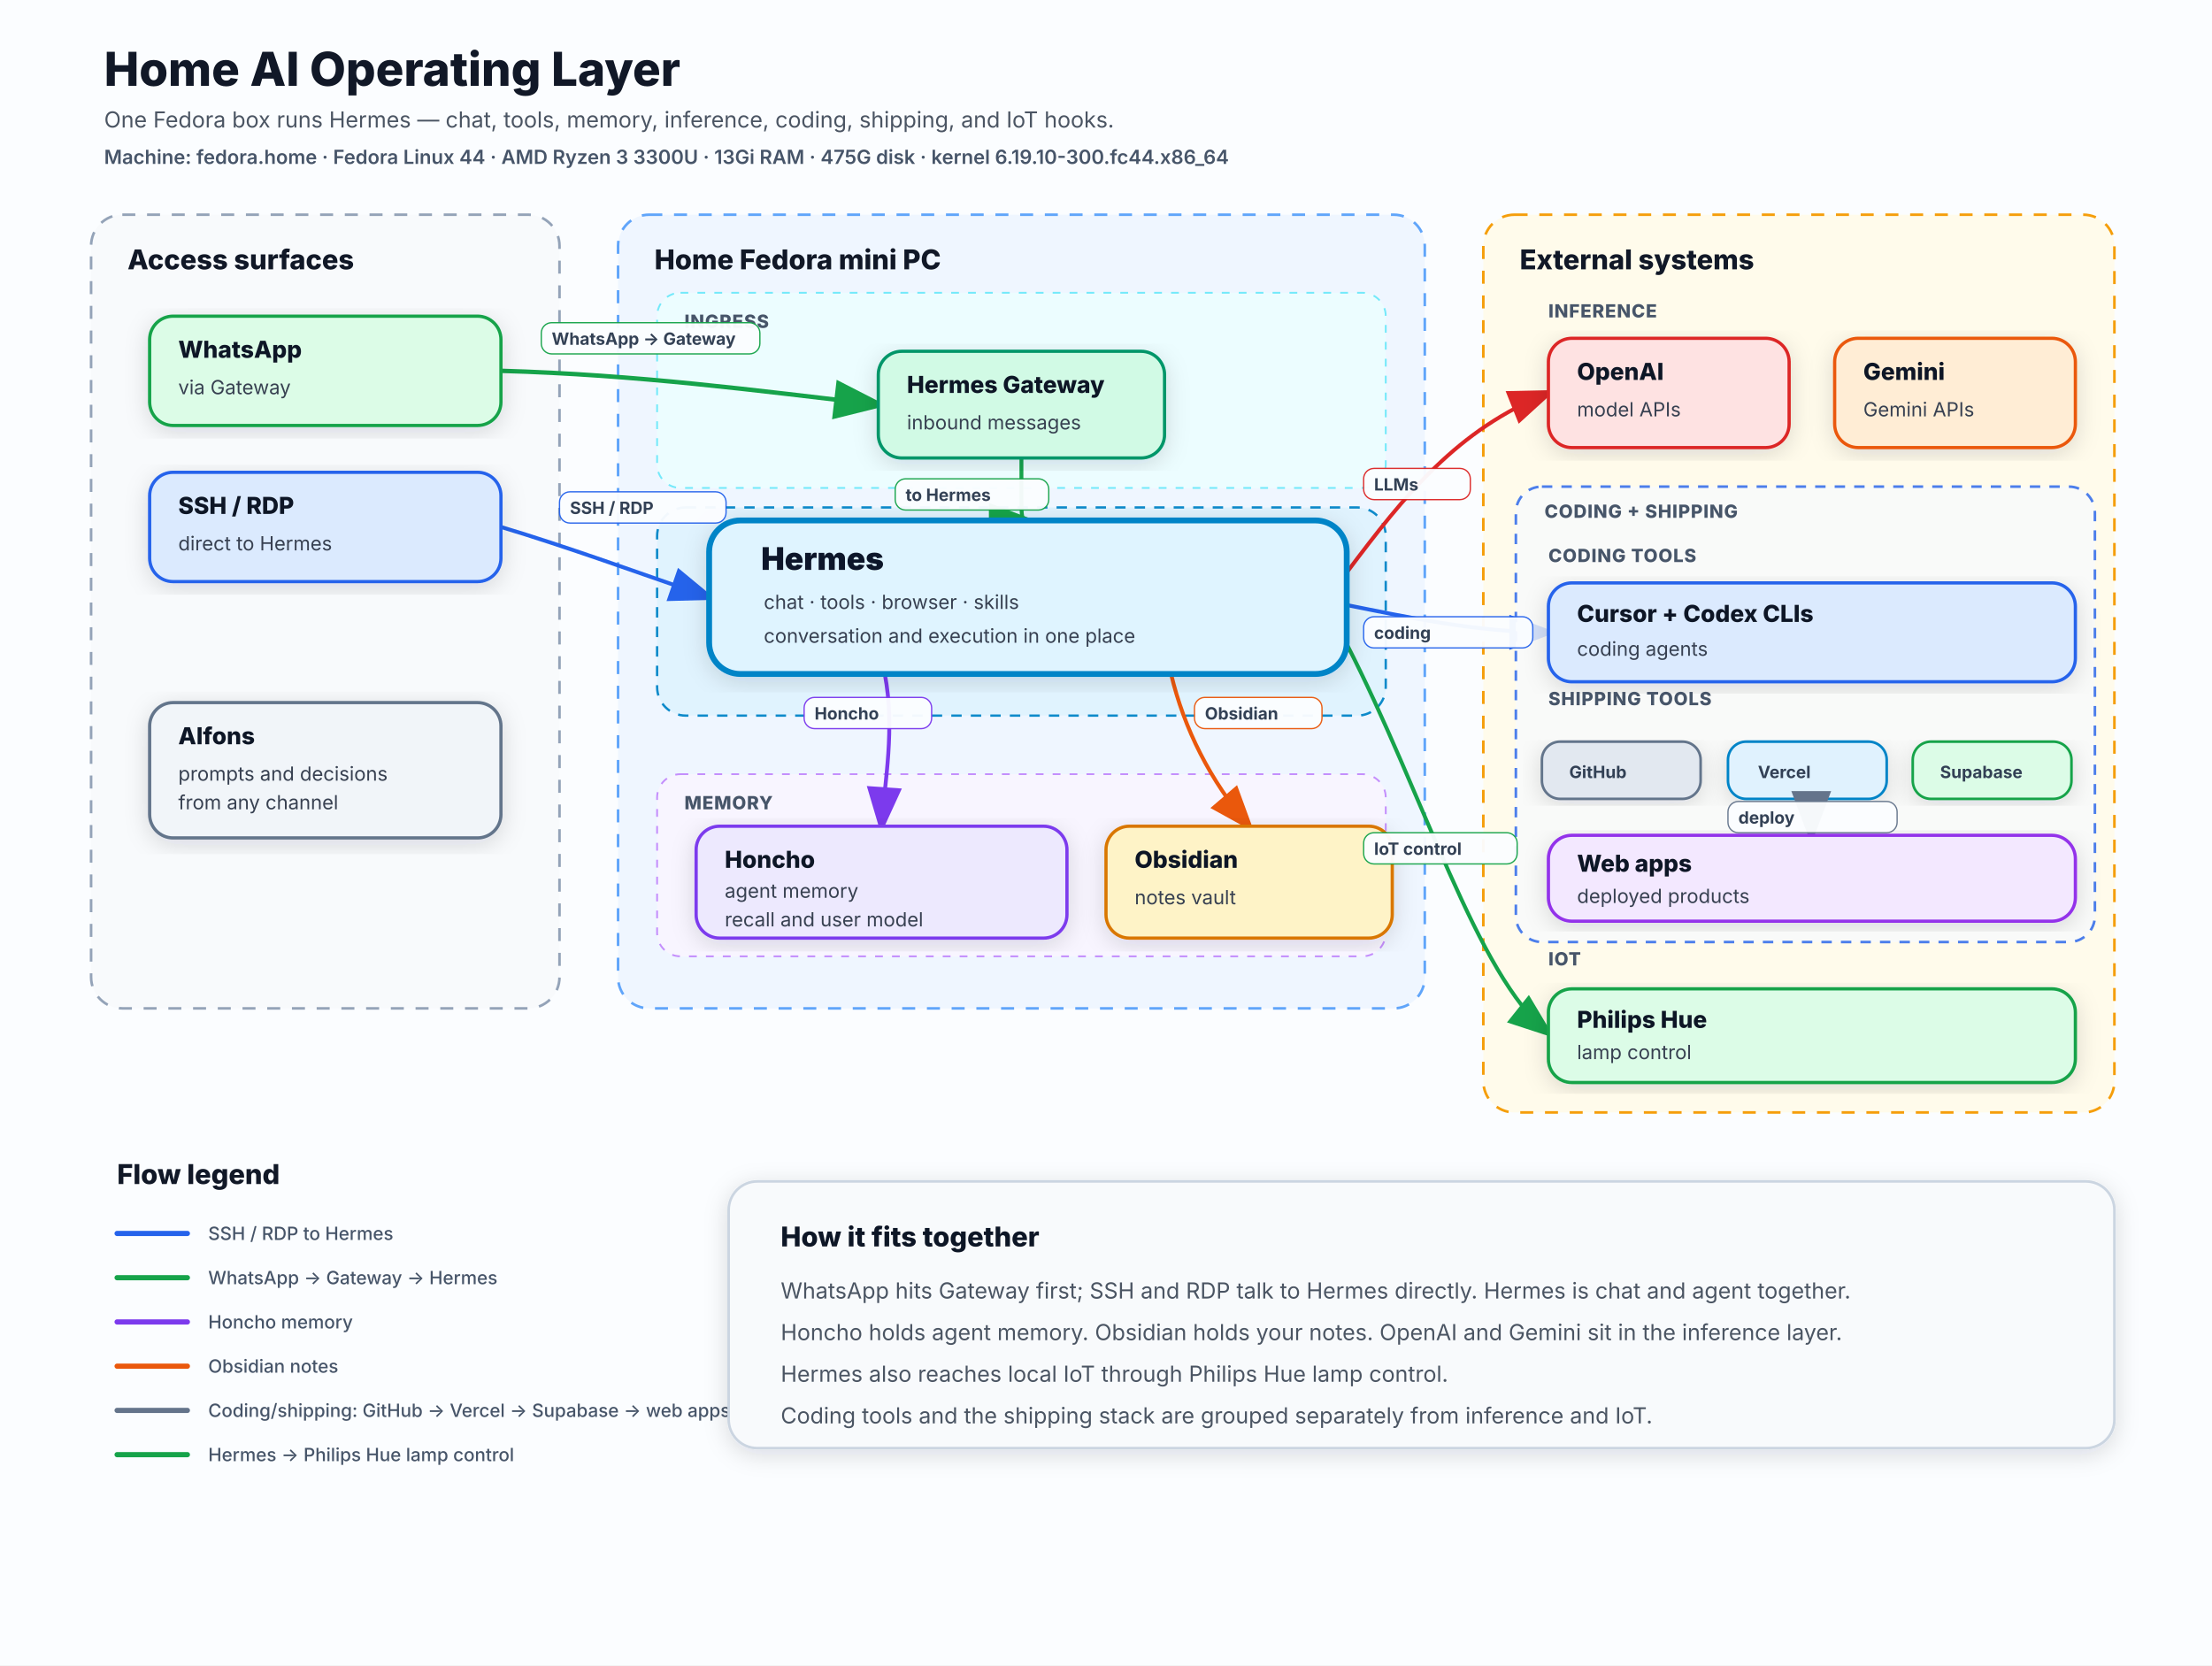
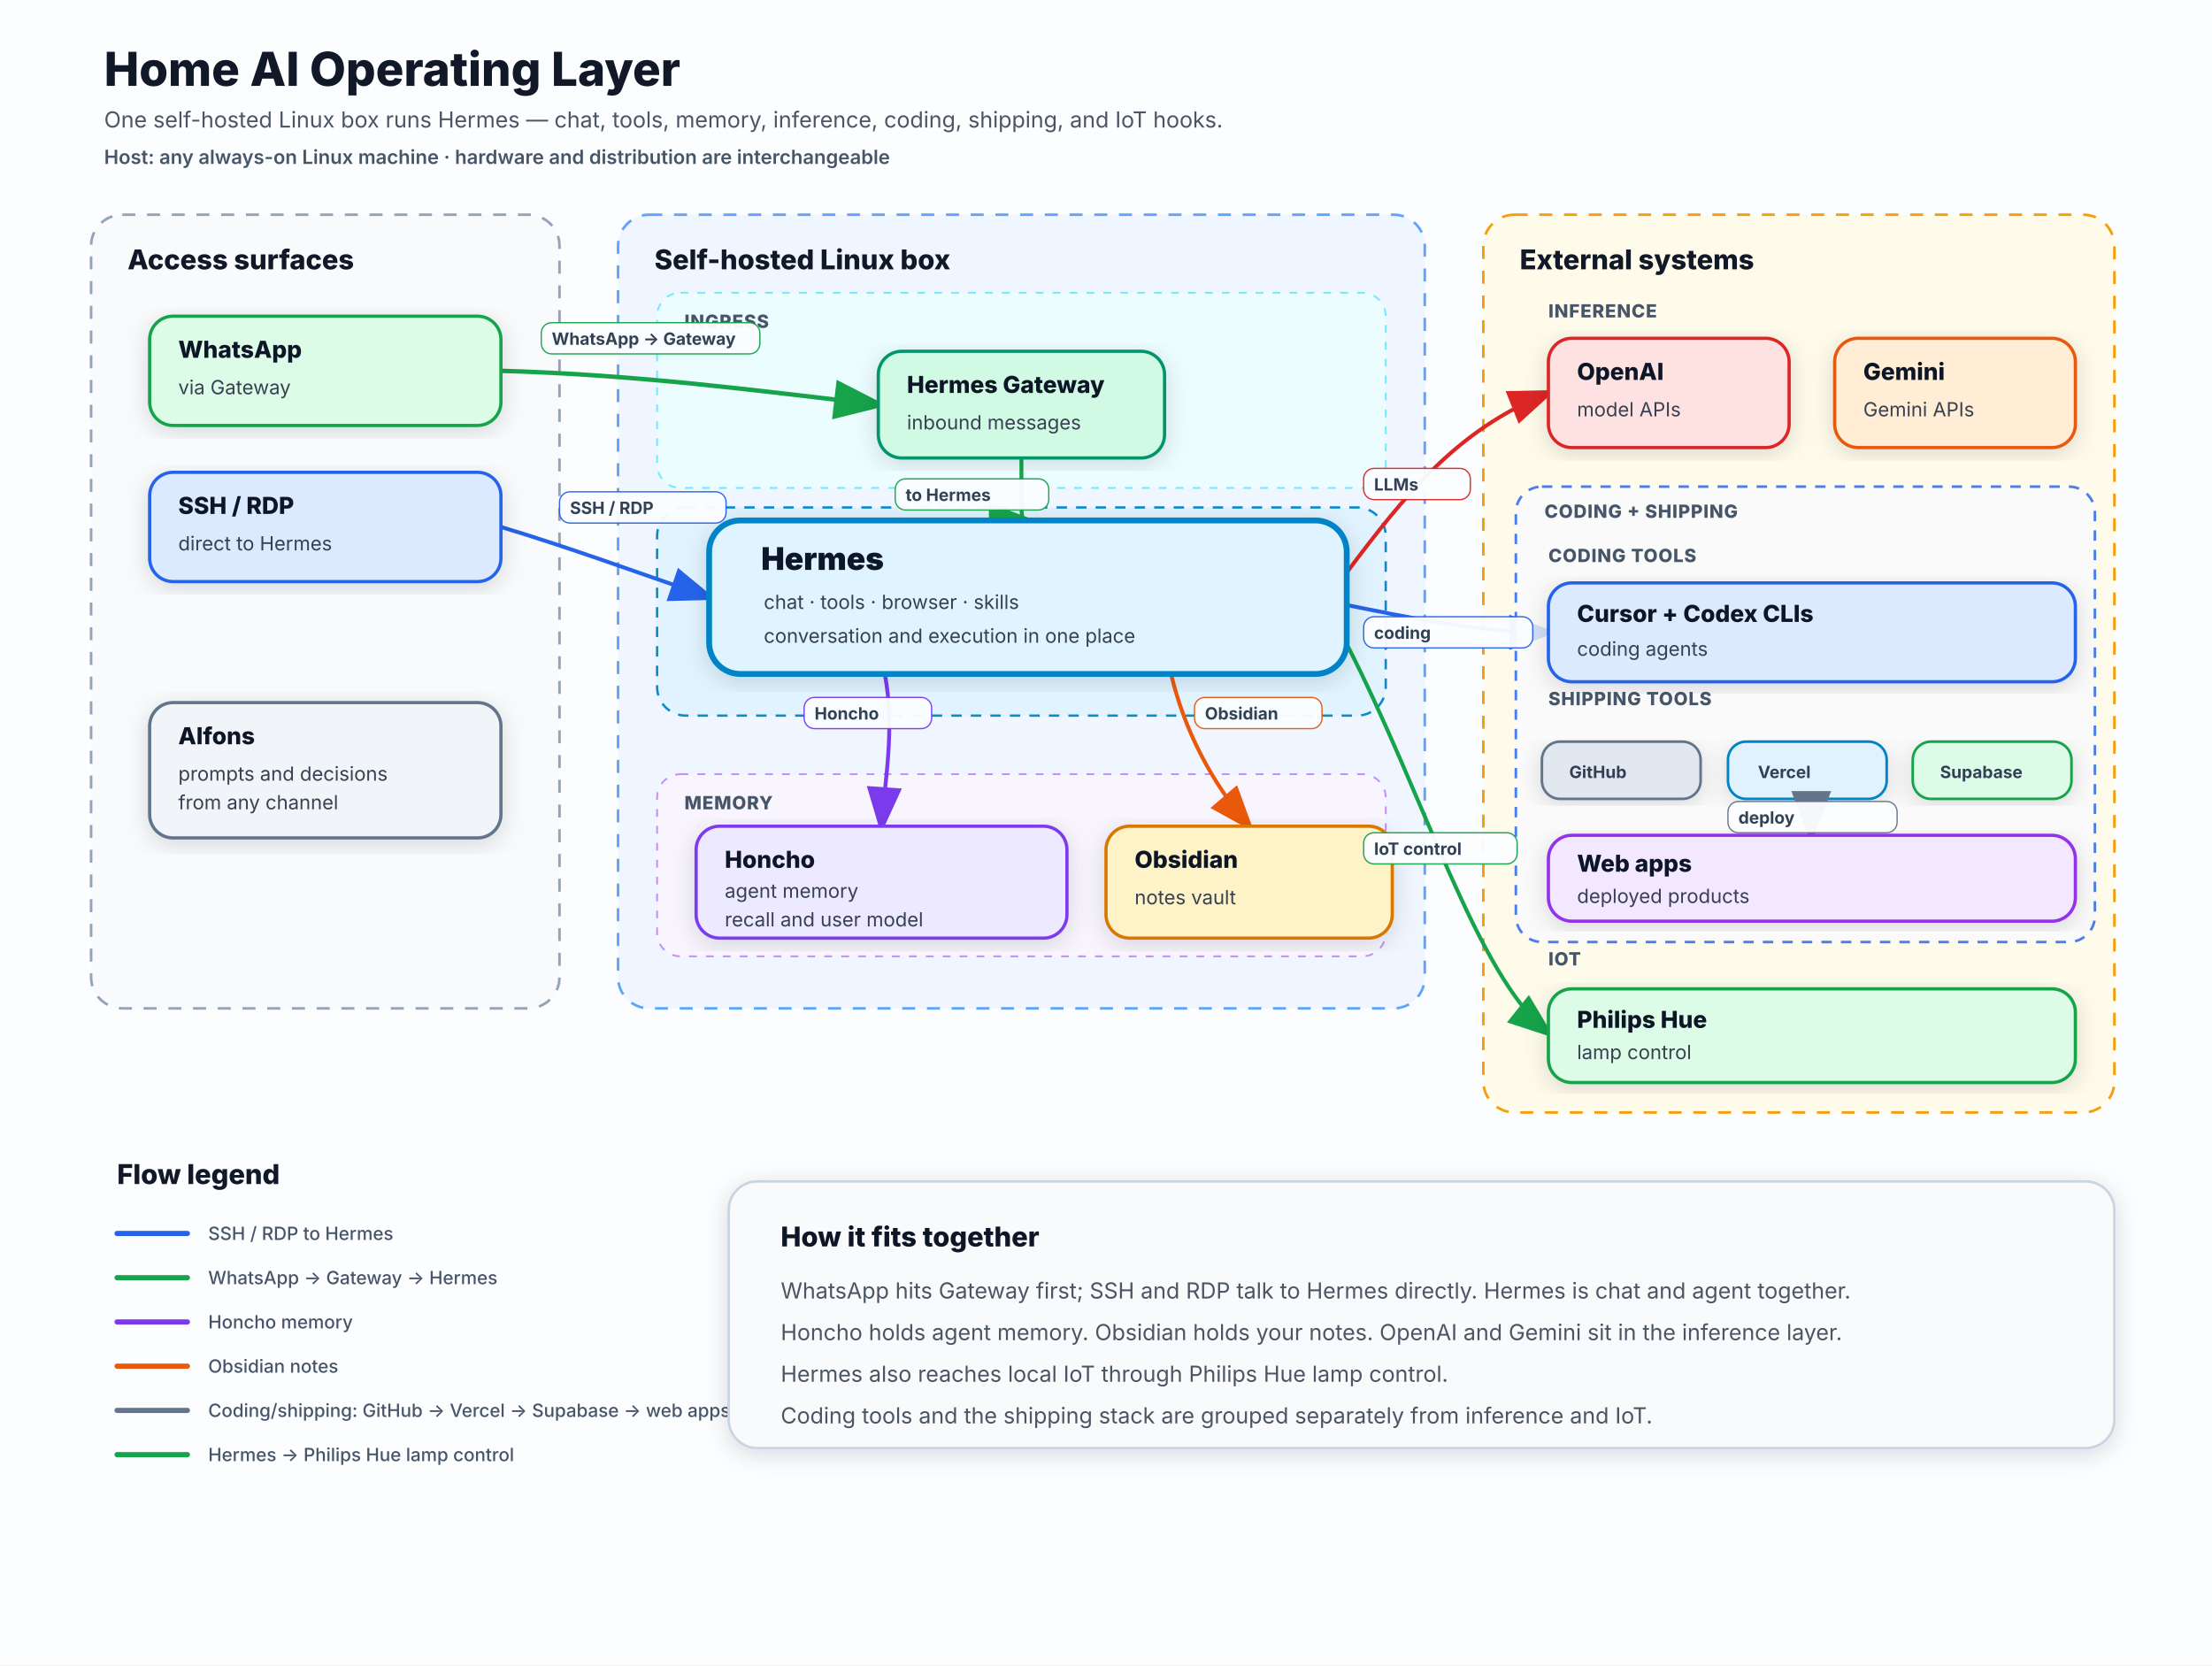
<svg xmlns="http://www.w3.org/2000/svg" width="1700" height="1280" viewBox="0 0 1700 1280" role="img" aria-labelledby="title desc">
  <defs>
    <marker id="arrow-blue" markerWidth="12" markerHeight="9" refX="10" refY="4.5" orient="auto">
      <path d="M0,0 L12,4.5 L0,9 Z" fill="#2563eb" />
    </marker>
    <marker id="arrow-green" markerWidth="12" markerHeight="9" refX="10" refY="4.5" orient="auto">
      <path d="M0,0 L12,4.5 L0,9 Z" fill="#16a34a" />
    </marker>
    <marker id="arrow-purple" markerWidth="12" markerHeight="9" refX="10" refY="4.5" orient="auto">
      <path d="M0,0 L12,4.5 L0,9 Z" fill="#7c3aed" />
    </marker>
    <marker id="arrow-orange" markerWidth="12" markerHeight="9" refX="10" refY="4.5" orient="auto">
      <path d="M0,0 L12,4.5 L0,9 Z" fill="#ea580c" />
    </marker>
    <marker id="arrow-gray" markerWidth="12" markerHeight="9" refX="10" refY="4.5" orient="auto">
      <path d="M0,0 L12,4.5 L0,9 Z" fill="#64748b" />
    </marker>
    <marker id="arrow-red" markerWidth="12" markerHeight="9" refX="10" refY="4.5" orient="auto">
      <path d="M0,0 L12,4.5 L0,9 Z" fill="#dc2626" />
    </marker>
    <filter id="shadow" x="-12%" y="-12%" width="124%" height="124%">
      <feDropShadow dx="0" dy="4" stdDeviation="9" flood-color="#0f172a" flood-opacity="0.14" />
    </filter>
    <style>
    .title { font: 800 36px Inter, system-ui, -apple-system, BlinkMacSystemFont, 'Segoe UI', sans-serif; fill: #111827; }
    .subtitle { font: 400 17px Inter, system-ui, -apple-system, BlinkMacSystemFont, 'Segoe UI', sans-serif; fill: #4b5563; }
    .machine { font: 600 15px Inter, system-ui, -apple-system, BlinkMacSystemFont, 'Segoe UI', sans-serif; fill: #475569; }
    .section { font: 800 21px Inter, system-ui, -apple-system, BlinkMacSystemFont, 'Segoe UI', sans-serif; fill: #111827; }
    .category { font: 800 14px Inter, system-ui, -apple-system, BlinkMacSystemFont, 'Segoe UI', sans-serif; fill: #475569; letter-spacing: .04em; }
    .card-title { font: 800 18px Inter, system-ui, -apple-system, BlinkMacSystemFont, 'Segoe UI', sans-serif; fill: #111827; }
    .center-title { font: 900 24px Inter, system-ui, -apple-system, BlinkMacSystemFont, 'Segoe UI', sans-serif; fill: #0f172a; }
    .card-body { font: 400 15px Inter, system-ui, -apple-system, BlinkMacSystemFont, 'Segoe UI', sans-serif; fill: #374151; }
    .card-body-strong { font: 800 15px Inter, system-ui, -apple-system, BlinkMacSystemFont, 'Segoe UI', sans-serif; fill: #1f2937; }
    .small { font: 700 13px Inter, system-ui, -apple-system, BlinkMacSystemFont, 'Segoe UI', sans-serif; fill: #334155; }
    .caption { font: 500 14px Inter, system-ui, -apple-system, BlinkMacSystemFont, 'Segoe UI', sans-serif; fill: #475569; }
    .tiny { font: 600 12px Inter, system-ui, -apple-system, BlinkMacSystemFont, 'Segoe UI', sans-serif; fill: #64748b; }
  </style>
  </defs>
  <rect width="1700" height="1280" fill="#fbfdff" />
  <text x="80" y="66" class="title">Home AI Operating Layer</text>
-   <text x="80" y="98" class="subtitle">One Fedora box runs Hermes — chat, tools, memory, inference, coding, shipping, and IoT hooks.</text>
-   <text x="80" y="126" class="machine">Machine: fedora.home · Fedora Linux 44 · AMD Ryzen 3 3300U · 13Gi RAM · 475G disk · kernel 6.19.10-300.fc44.x86_64</text>
+   <text x="80" y="98" class="subtitle">One self-hosted Linux box runs Hermes — chat, tools, memory, inference, coding, shipping, and IoT hooks.</text>
+   <text x="80" y="126" class="machine">Host: any always-on Linux machine · hardware and distribution are interchangeable</text>
  <rect x="70" y="165" width="360" height="610" rx="24" fill="#f8fafc" stroke="#94a3b8" stroke-width="2" stroke-dasharray="10 9" />
  <text x="98" y="207" class="section">Access surfaces</text>
  <rect x="475" y="165" width="620" height="610" rx="24" fill="#eff6ff" stroke="#60a5fa" stroke-width="2" stroke-dasharray="10 9" />
-   <text x="503" y="207" class="section">Home Fedora mini PC</text>
+   <text x="503" y="207" class="section">Self-hosted Linux box</text>
  <rect x="1140" y="165" width="485" height="690" rx="24" fill="#fffbeb" stroke="#f59e0b" stroke-width="2" stroke-dasharray="10 9" />
  <text x="1168" y="207" class="section">External systems</text>
  <rect x="505" y="225" width="560" height="150" rx="18" fill="#ecfeff" stroke="#67e8f9" stroke-width="1.4" stroke-dasharray="6 7" opacity="0.9" />
  <text x="526" y="252" class="category">INGRESS</text>
  <rect x="505" y="390" width="560" height="160" rx="22" fill="#e0f2fe" stroke="#0284c7" stroke-width="1.8" stroke-dasharray="8 7" opacity="0.95" />
  <rect x="505" y="595" width="560" height="140" rx="18" fill="#faf5ff" stroke="#c084fc" stroke-width="1.4" stroke-dasharray="6 7" opacity="0.9" />
  <text x="526" y="622" class="category">MEMORY</text>
  <path d="M385,405 C435,420 490,440 545,459" fill="none" stroke="#2563eb" stroke-width="3" stroke-linecap="round" marker-end="url(#arrow-blue)" />
  <path d="M385,285 C490,288 580,300 675,311" fill="none" stroke="#16a34a" stroke-width="3.4" stroke-linecap="round" marker-end="url(#arrow-green)" />
  <path d="M785,352 L785,381 C785,398 785,400 790,400" fill="none" stroke="#16a34a" stroke-width="3" stroke-linecap="round" marker-end="url(#arrow-green)" />
  <path d="M680,518 C688,560 680,600 677.5,635" fill="none" stroke="#7c3aed" stroke-width="3" stroke-linecap="round" marker-end="url(#arrow-purple)" />
  <path d="M900,518 C910,560 930,600 960,635" fill="none" stroke="#ea580c" stroke-width="3" stroke-linecap="round" marker-end="url(#arrow-orange)" />
  <path d="M1035,440 C1080,380 1120,330 1190,302" fill="none" stroke="#dc2626" stroke-width="3" stroke-linecap="round" marker-end="url(#arrow-red)" />
  <path d="M1035,465 C1080,474 1135,486 1190,486" fill="none" stroke="#2563eb" stroke-width="3" stroke-linecap="round" marker-end="url(#arrow-blue)" />
  <path d="M1035,495 C1094,610 1135,750 1190,794" fill="none" stroke="#16a34a" stroke-width="3" stroke-linecap="round" marker-end="url(#arrow-green)" />
  <g id="whatsapp" filter="url(#shadow)">
    <rect x="115" y="243" width="270" height="84" rx="18" fill="#ffffff" />
    <rect x="115" y="243" width="270" height="84" rx="18" fill="#dcfce7" stroke="#16a34a" stroke-width="2.5" />
    <text x="137" y="275" class="card-title">WhatsApp</text>
    <text x="137" y="303" class="card-body">via Gateway</text>
  </g>
  <g id="ssh-rdp" filter="url(#shadow)">
    <rect x="115" y="363" width="270" height="84" rx="18" fill="#ffffff" />
    <rect x="115" y="363" width="270" height="84" rx="18" fill="#dbeafe" stroke="#2563eb" stroke-width="2.5" />
    <text x="137" y="395" class="card-title">SSH / RDP</text>
    <text x="137" y="423" class="card-body">direct to Hermes</text>
  </g>
  <g id="operator" filter="url(#shadow)">
    <rect x="115" y="540" width="270" height="104" rx="18" fill="#ffffff" />
    <rect x="115" y="540" width="270" height="104" rx="18" fill="#f1f5f9" stroke="#64748b" stroke-width="2.5" />
    <text x="137" y="572" class="card-title">Alfons</text>
    <text x="137" y="600" class="card-body">prompts and decisions</text>
    <text x="137" y="622" class="card-body">from any channel</text>
  </g>
  <g id="gateway" filter="url(#shadow)">
    <rect x="675" y="270" width="220" height="82" rx="18" fill="#ffffff" />
    <rect x="675" y="270" width="220" height="82" rx="18" fill="#d1fae5" stroke="#059669" stroke-width="2.5" />
    <text x="697" y="302" class="card-title">Hermes Gateway</text>
    <text x="697" y="330" class="card-body">inbound messages</text>
  </g>
  <g id="hermes" filter="url(#shadow)">
    <rect x="545" y="400" width="490" height="118" rx="24" fill="#ffffff" />
    <rect x="545" y="400" width="490" height="118" rx="24" fill="#dff4ff" stroke="#0284c7" stroke-width="4.5" />
    <text x="585" y="438" class="center-title">Hermes</text>
    <text x="587" y="468" class="card-body">chat · tools · browser · skills</text>
    <text x="587" y="494" class="card-body">conversation and execution in one place</text>
  </g>
  <g id="honcho" filter="url(#shadow)">
    <rect x="535" y="635" width="285" height="86" rx="18" fill="#ffffff" />
    <rect x="535" y="635" width="285" height="86" rx="18" fill="#ede9fe" stroke="#7c3aed" stroke-width="2.5" />
    <text x="557" y="667" class="card-title">Honcho</text>
    <text x="557" y="690" class="card-body">agent memory</text>
    <text x="557" y="712" class="card-body">recall and user model</text>
  </g>
  <g id="obsidian" filter="url(#shadow)">
    <rect x="850" y="635" width="220" height="86" rx="18" fill="#ffffff" />
    <rect x="850" y="635" width="220" height="86" rx="18" fill="#fef3c7" stroke="#d97706" stroke-width="2.5" />
    <text x="872" y="667" class="card-title">Obsidian</text>
    <text x="872" y="695" class="card-body">notes vault</text>
  </g>
  <text x="1190" y="244" class="category">INFERENCE</text>
  <g id="openai" filter="url(#shadow)">
    <rect x="1190" y="260" width="185" height="84" rx="18" fill="#ffffff" />
    <rect x="1190" y="260" width="185" height="84" rx="18" fill="#fee2e2" stroke="#dc2626" stroke-width="2.5" />
    <text x="1212" y="292" class="card-title">OpenAI</text>
    <text x="1212" y="320" class="card-body">model APIs</text>
  </g>
  <g id="gemini" filter="url(#shadow)">
    <rect x="1410" y="260" width="185" height="84" rx="18" fill="#ffffff" />
    <rect x="1410" y="260" width="185" height="84" rx="18" fill="#ffedd5" stroke="#ea580c" stroke-width="2.5" />
    <text x="1432" y="292" class="card-title">Gemini</text>
    <text x="1432" y="320" class="card-body">Gemini APIs</text>
  </g>
  <g id="coding-shipping-layer">
    <rect x="1165" y="374" width="445" height="350" rx="20" fill="#f8fafc" stroke="#2563eb" stroke-width="2" stroke-dasharray="8 7" opacity="0.82" />
    <text x="1187" y="398" class="category">CODING + SHIPPING</text>
  </g>
  <text x="1190" y="432" class="category">CODING TOOLS</text>
  <g id="coding" filter="url(#shadow)">
    <rect x="1190" y="448" width="405" height="76" rx="18" fill="#ffffff" />
    <rect x="1190" y="448" width="405" height="76" rx="18" fill="#dbeafe" stroke="#2563eb" stroke-width="2.5" />
    <text x="1212" y="478" class="card-title">Cursor + Codex CLIs</text>
    <text x="1212" y="504" class="card-body">coding agents</text>
  </g>
  <text x="1190" y="742" class="category">IOT</text>
  <g id="iot-box" filter="url(#shadow)">
    <rect x="1190" y="760" width="405" height="72" rx="18" fill="#ffffff" />
    <rect x="1190" y="760" width="405" height="72" rx="18" fill="#dcfce7" stroke="#16a34a" stroke-width="2.5" />
    <text x="1212" y="790" class="card-title">Philips Hue</text>
    <text x="1212" y="814" class="card-body">lamp control</text>
  </g>
  <g id="shipping-stack-box">
    <text x="1190" y="542" class="category">SHIPPING TOOLS</text>
  </g>
  <g id="github" filter="url(#shadow)">
    <rect x="1185" y="570" width="122" height="44" rx="14" fill="#ffffff" />
    <rect x="1185" y="570" width="122" height="44" rx="14" fill="#e2e8f0" stroke="#64748b" stroke-width="2" />
    <text x="1206" y="598" class="small">GitHub</text>
  </g>
  <g id="vercel" filter="url(#shadow)">
    <rect x="1328" y="570" width="122" height="44" rx="14" fill="#ffffff" />
    <rect x="1328" y="570" width="122" height="44" rx="14" fill="#e0f2fe" stroke="#0284c7" stroke-width="2" />
    <text x="1351" y="598" class="small">Vercel</text>
  </g>
  <g id="supabase" filter="url(#shadow)">
    <rect x="1470" y="570" width="122" height="44" rx="14" fill="#ffffff" />
    <rect x="1470" y="570" width="122" height="44" rx="14" fill="#dcfce7" stroke="#16a34a" stroke-width="2" />
    <text x="1491" y="598" class="small">Supabase</text>
  </g>
  <path d="M1392,616 L1392,642" fill="none" stroke="#64748b" stroke-width="3.4" stroke-linecap="round" marker-end="url(#arrow-gray)" />
  <g id="webapps" filter="url(#shadow)">
    <rect x="1190" y="642" width="405" height="66" rx="18" fill="#ffffff" />
    <rect x="1190" y="642" width="405" height="66" rx="18" fill="#f3e8ff" stroke="#9333ea" stroke-width="2.5" />
    <text x="1212" y="670" class="card-title">Web apps</text>
    <text x="1212" y="694" class="card-body">deployed products</text>
  </g>
  <rect x="430" y="378" width="128" height="24" rx="8" fill="#fbfdff" stroke="#2563eb" stroke-width="1" opacity="0.96" />
  <text x="438" y="395" class="small" fill="#2563eb">SSH / RDP</text>
  <rect x="416" y="248" width="168" height="24" rx="8" fill="#fbfdff" stroke="#16a34a" stroke-width="1" opacity="0.96" />
  <text x="424" y="265" class="small" fill="#16a34a">WhatsApp → Gateway</text>
  <rect x="688" y="368" width="118" height="24" rx="8" fill="#fbfdff" stroke="#16a34a" stroke-width="1" opacity="0.96" />
  <text x="696" y="385" class="small" fill="#16a34a">to Hermes</text>
  <rect x="618" y="536" width="98" height="24" rx="8" fill="#fbfdff" stroke="#7c3aed" stroke-width="1" opacity="0.96" />
  <text x="626" y="553" class="small" fill="#7c3aed">Honcho</text>
  <rect x="918" y="536" width="98" height="24" rx="8" fill="#fbfdff" stroke="#ea580c" stroke-width="1" opacity="0.96" />
  <text x="926" y="553" class="small" fill="#ea580c">Obsidian</text>
  <rect x="1048" y="360" width="82" height="24" rx="8" fill="#fbfdff" stroke="#dc2626" stroke-width="1" opacity="0.96" />
  <text x="1056" y="377" class="small" fill="#dc2626">LLMs</text>
  <rect x="1048" y="474" width="130" height="24" rx="8" fill="#fbfdff" stroke="#2563eb" stroke-width="1" opacity="0.96" />
  <text x="1056" y="491" class="small" fill="#2563eb">coding</text>
  <rect x="1048" y="640" width="118" height="24" rx="8" fill="#fbfdff" stroke="#16a34a" stroke-width="1" opacity="0.96" />
  <text x="1056" y="657" class="small" fill="#16a34a">IoT control</text>
  <rect x="1328" y="616" width="130" height="24" rx="8" fill="#fbfdff" stroke="#64748b" stroke-width="1" opacity="0.96" />
  <text x="1336" y="633" class="small" fill="#64748b">deploy</text>
  <g transform="translate(90,910)">
    <text x="0" y="0" class="section">Flow legend</text>
    <line x1="0" y1="38" x2="54" y2="38" stroke="#2563eb" stroke-width="4" stroke-linecap="round" />
    <text x="70" y="43" class="caption">SSH / RDP to Hermes</text>
    <line x1="0" y1="72" x2="54" y2="72" stroke="#16a34a" stroke-width="4" stroke-linecap="round" />
    <text x="70" y="77" class="caption">WhatsApp → Gateway → Hermes</text>
    <line x1="0" y1="106" x2="54" y2="106" stroke="#7c3aed" stroke-width="4" stroke-linecap="round" />
    <text x="70" y="111" class="caption">Honcho memory</text>
    <line x1="0" y1="140" x2="54" y2="140" stroke="#ea580c" stroke-width="4" stroke-linecap="round" />
    <text x="70" y="145" class="caption">Obsidian notes</text>
    <line x1="0" y1="174" x2="54" y2="174" stroke="#64748b" stroke-width="4" stroke-linecap="round" />
    <text x="70" y="179" class="caption">Coding/shipping: GitHub → Vercel → Supabase → web apps</text>
    <line x1="0" y1="208" x2="54" y2="208" stroke="#16a34a" stroke-width="4" stroke-linecap="round" />
    <text x="70" y="213" class="caption">Hermes → Philips Hue lamp control</text>
  </g>
  <g filter="url(#shadow)">
    <rect x="560" y="908" width="1065" height="205" rx="22" fill="#ffffff" />
    <rect x="560" y="908" width="1065" height="205" rx="22" fill="#f8fafc" stroke="#cbd5e1" stroke-width="2" />
    <text x="600" y="958" class="section">How it fits together</text>
    <text x="600" y="998" class="subtitle">WhatsApp hits Gateway first; SSH and RDP talk to Hermes directly. Hermes is chat and agent together.</text>
    <text x="600" y="1030" class="subtitle">Honcho holds agent memory. Obsidian holds your notes. OpenAI and Gemini sit in the inference layer.</text>
    <text x="600" y="1062" class="subtitle">Hermes also reaches local IoT through Philips Hue lamp control.</text>
    <text x="600" y="1094" class="subtitle">Coding tools and the shipping stack are grouped separately from inference and IoT.</text>
  </g>
</svg>
